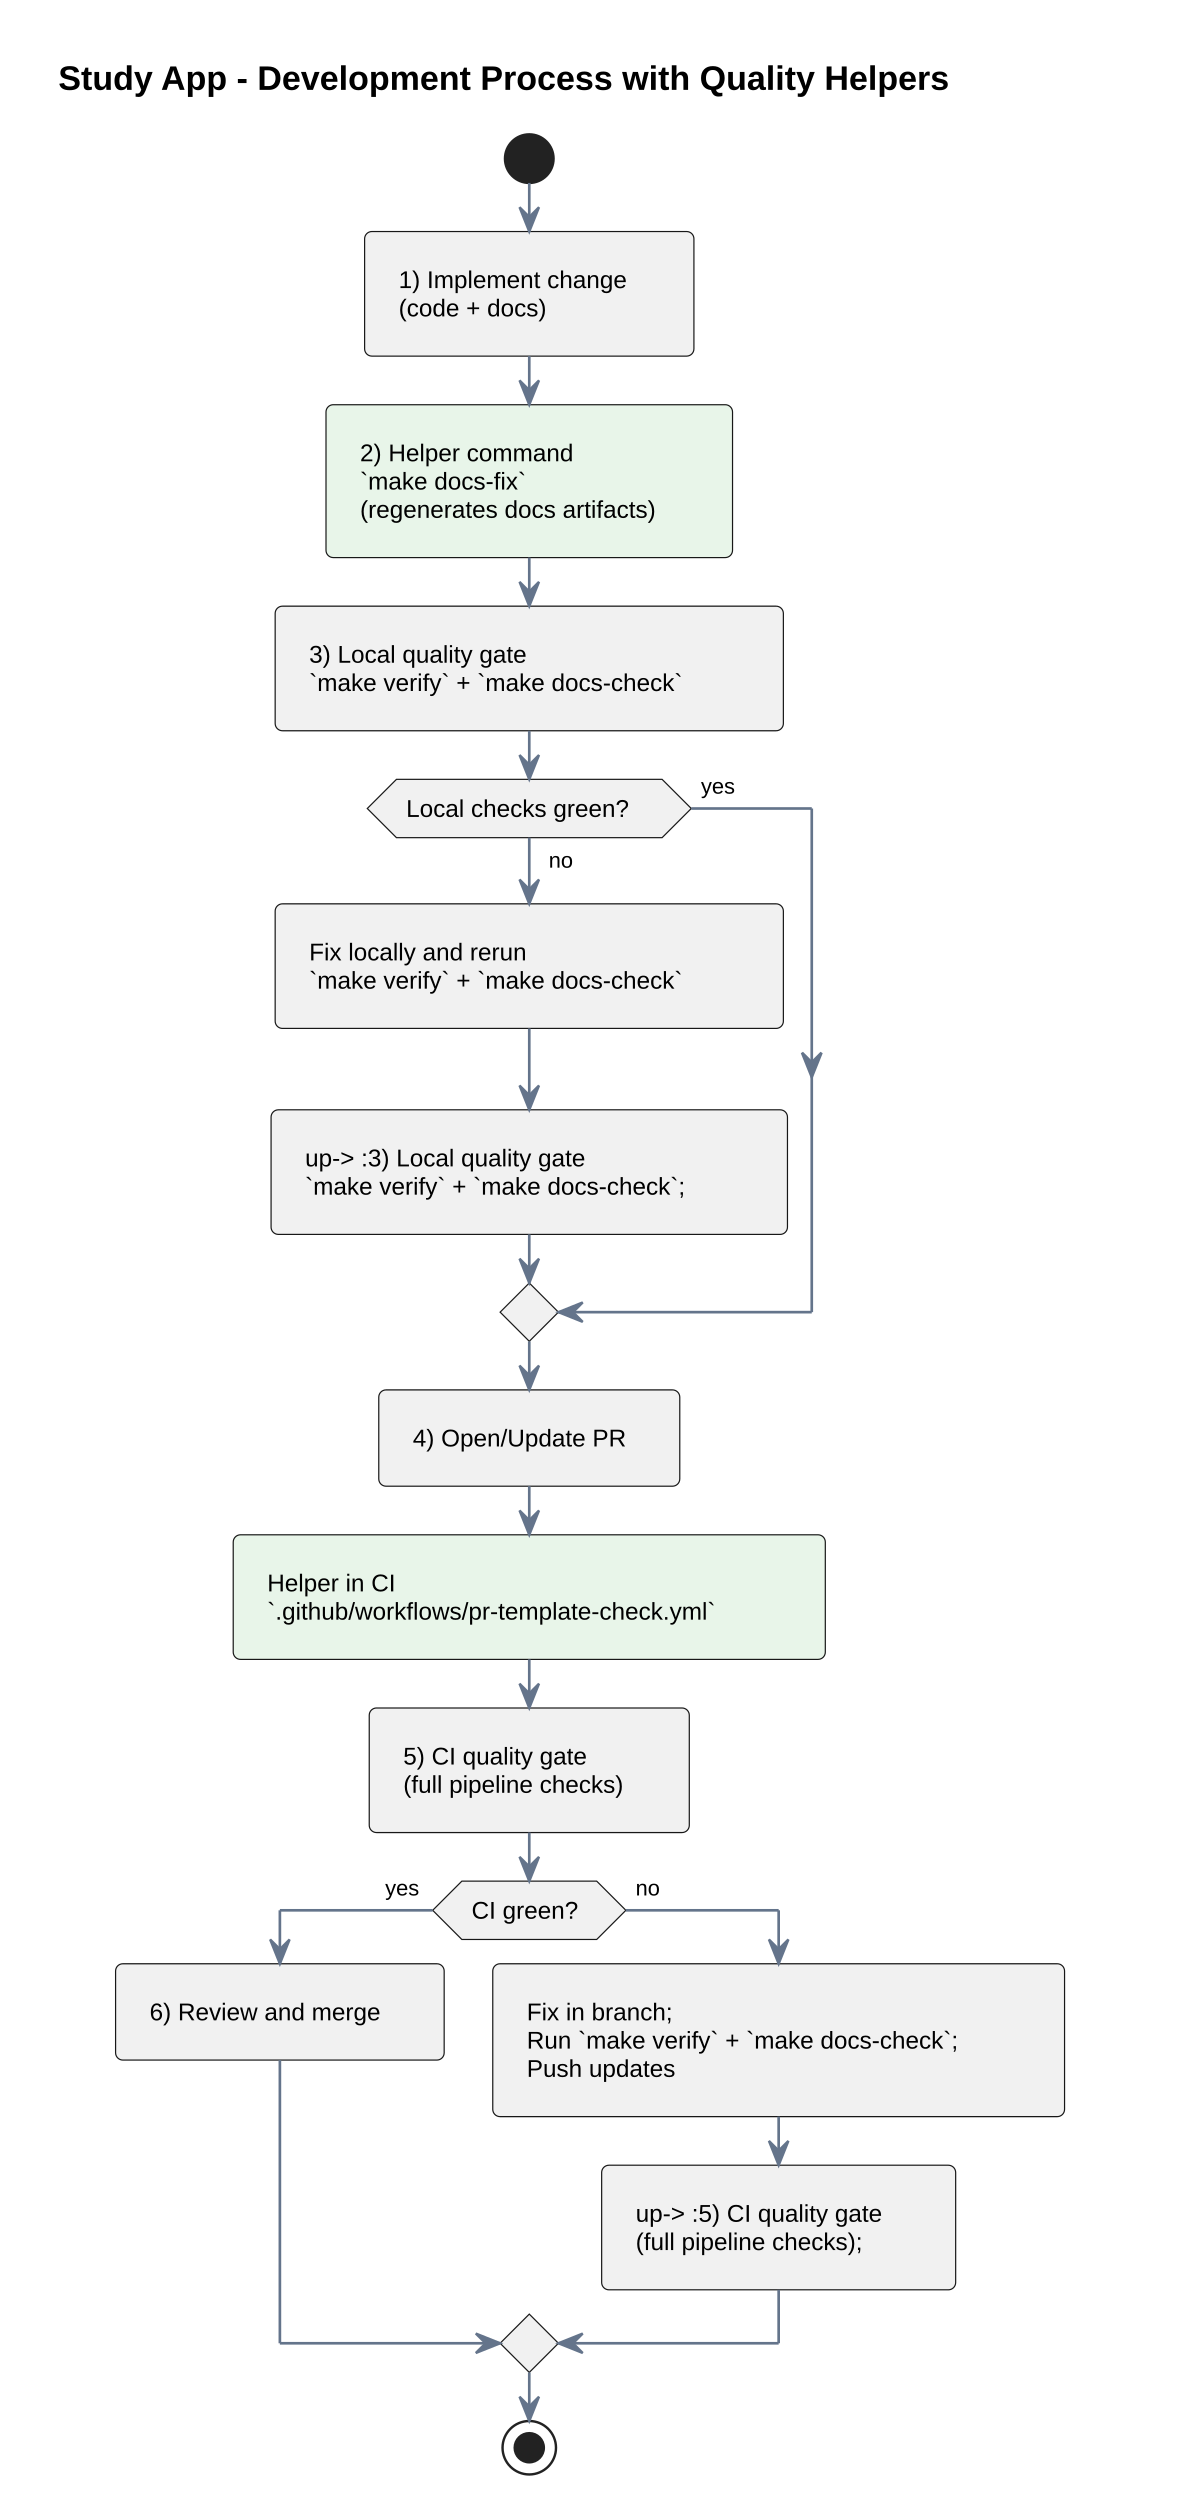
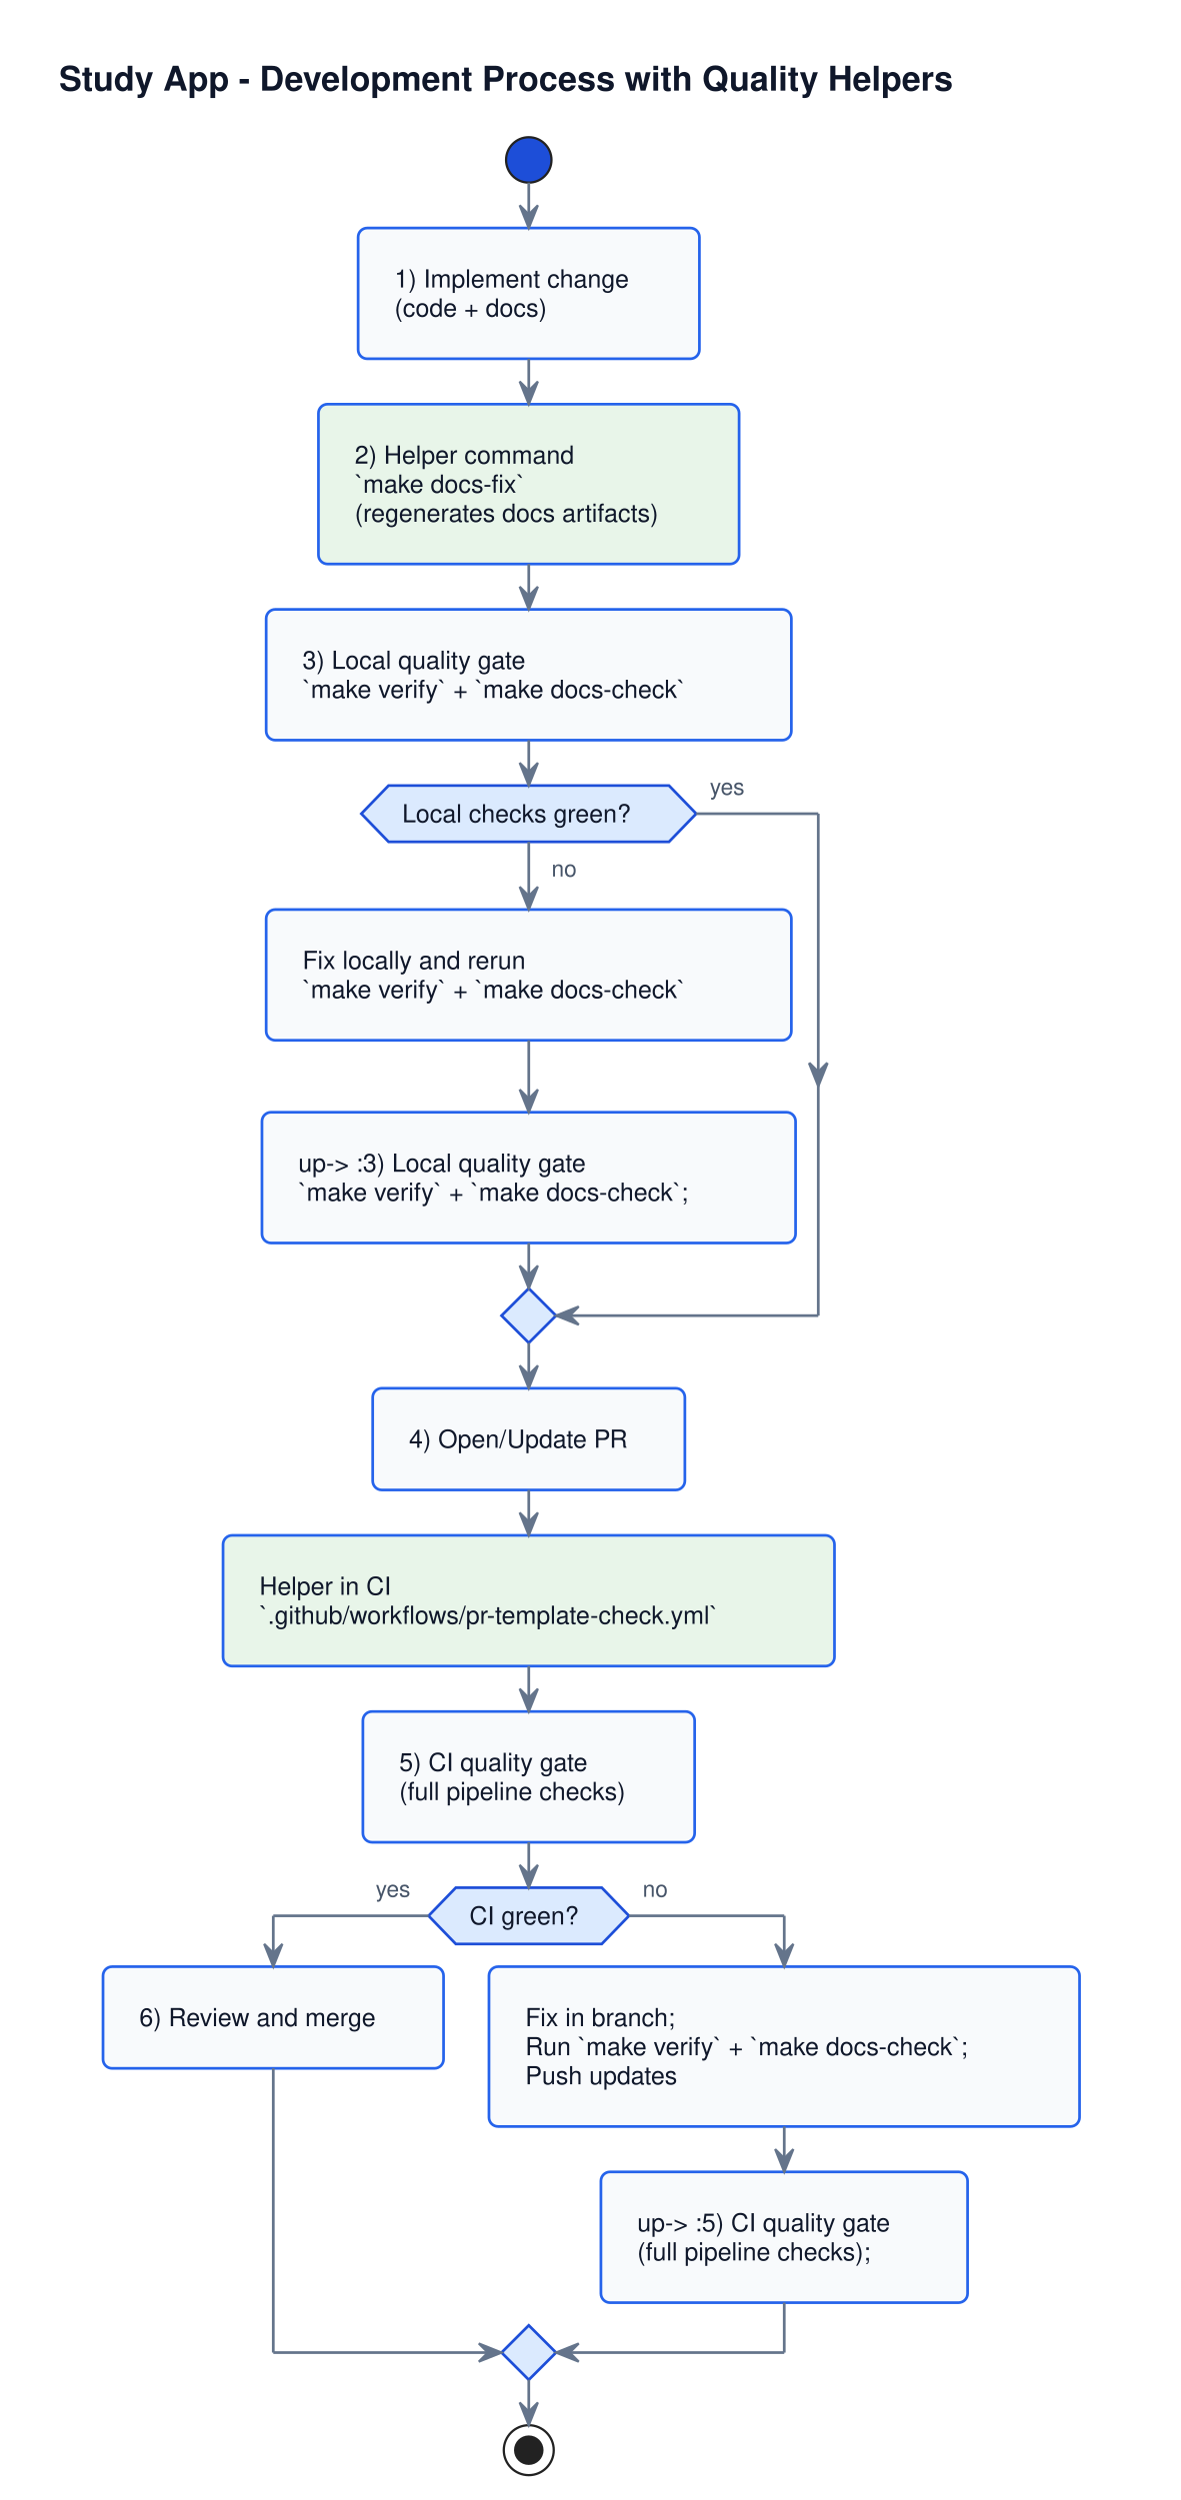
- <svg xmlns="http://www.w3.org/2000/svg" contentStyleType="text/css" data-diagram-type="ACTIVITY" height="1029px" preserveAspectRatio="none" style="width:485px;height:1029px;background:#FFFFFF;" version="1.1" viewBox="0 0 485 1029" width="485px" zoomAndPan="magnify">
+ <svg xmlns="http://www.w3.org/2000/svg" contentStyleType="text/css" data-diagram-type="ACTIVITY" height="1101px" preserveAspectRatio="none" style="width:520px;height:1101px;background:#FFFFFF;" version="1.1" viewBox="0 0 520 1101" width="520px" zoomAndPan="magnify">
  <defs />
  <g>
-     <g class="title" data-source-line="44">
-       <text fill="#000000" font-family="'Arial'" font-size="14" font-weight="bold" lengthAdjust="spacing" textLength="434.745" x="24" y="36.995">Study App - Development Process with Quality Helpers</text>
+     <g class="title" data-source-line="274">
+       <text fill="#0F172A" font-family="'Helvetica'" font-size="15" font-weight="bold" lengthAdjust="spacing" textLength="465.798" x="26" y="39.923">Study App - Development Process with Quality Helpers</text>
    </g>
-     <ellipse cx="217.847" cy="65.297" fill="#222222" rx="10" ry="10" style="stroke:#222222;stroke-width:1;" />
-     <rect fill="#F1F1F1" height="51.281" rx="3" ry="3" style="stroke:#181818;stroke-width:0.5;" width="135.544" x="150.075" y="95.297" />
-     <text fill="#000000" font-family="'Arial'" font-size="10" lengthAdjust="spacing" textLength="107.544" x="164.075" y="118.579">1) Implement change</text>
-     <text fill="#000000" font-family="'Arial'" font-size="10" lengthAdjust="spacing" textLength="69.829" x="164.075" y="130.22">(code + docs)</text>
-     <rect fill="#E8F5E9" height="62.922" rx="3" ry="3" style="stroke:#181818;stroke-width:0.5;" width="167.326" x="134.184" y="166.578" />
-     <text fill="#000000" font-family="'Arial'" font-size="10" lengthAdjust="spacing" textLength="99.595" x="148.184" y="189.86">2) Helper command</text>
-     <text fill="#000000" font-family="'Arial'" font-size="10" lengthAdjust="spacing" textLength="79.99" x="148.184" y="201.501">`make docs-fix`</text>
-     <text fill="#000000" font-family="'Arial'" font-size="10" lengthAdjust="spacing" textLength="139.326" x="148.184" y="213.142">(regenerates docs artifacts)</text>
-     <rect fill="#F1F1F1" height="51.281" rx="3" ry="3" style="stroke:#181818;stroke-width:0.5;" width="209.177" x="113.258" y="249.5" />
-     <text fill="#000000" font-family="'Arial'" font-size="10" lengthAdjust="spacing" textLength="102.651" x="127.258" y="272.782">3) Local quality gate</text>
-     <text fill="#000000" font-family="'Arial'" font-size="10" lengthAdjust="spacing" textLength="181.177" x="127.258" y="284.423">`make verify` + `make docs-check`</text>
-     <rect fill="#F1F1F1" height="51.281" rx="3" ry="3" style="stroke:#181818;stroke-width:0.5;" width="209.177" x="113.258" y="372.019" />
-     <text fill="#000000" font-family="'Arial'" font-size="10" lengthAdjust="spacing" textLength="101.846" x="127.258" y="395.302">Fix locally and rerun</text>
-     <text fill="#000000" font-family="'Arial'" font-size="10" lengthAdjust="spacing" textLength="181.177" x="127.258" y="406.942">`make verify` + `make docs-check`</text>
-     <rect fill="#F1F1F1" height="51.281" rx="3" ry="3" style="stroke:#181818;stroke-width:0.5;" width="212.546" x="111.574" y="456.801" />
-     <text fill="#000000" font-family="'Arial'" font-size="10" lengthAdjust="spacing" textLength="133.872" x="125.574" y="480.083">up-&gt; :3) Local quality gate</text>
-     <text fill="#000000" font-family="'Arial'" font-size="10" lengthAdjust="spacing" textLength="184.546" x="125.574" y="491.724">`make verify` + `make docs-check`;</text>
-     <polygon fill="#F1F1F1" points="163.173,320.781,272.521,320.781,284.521,332.781,272.521,344.781,163.173,344.781,151.173,332.781,163.173,320.781" style="stroke:#181818;stroke-width:0.5;" />
-     <text fill="#000000" font-family="'Arial'" font-size="9" lengthAdjust="spacing" textLength="11.21" x="225.847" y="357.135">no</text>
-     <text fill="#000000" font-family="'Arial'" font-size="10" lengthAdjust="spacing" textLength="101.348" x="167.173" y="336.243">Local checks green?</text>
-     <text fill="#000000" font-family="'Arial'" font-size="9" lengthAdjust="spacing" textLength="15.552" x="288.521" y="326.659">yes</text>
-     <polygon fill="#F1F1F1" points="217.847,528.082,229.847,540.082,217.847,552.082,205.847,540.082,217.847,528.082" style="stroke:#181818;stroke-width:0.5;" />
-     <rect fill="#F1F1F1" height="39.641" rx="3" ry="3" style="stroke:#181818;stroke-width:0.5;" width="123.894" x="155.9" y="572.082" />
-     <text fill="#000000" font-family="'Arial'" font-size="10" lengthAdjust="spacing" textLength="95.894" x="169.9" y="595.364">4) Open/Update PR</text>
-     <rect fill="#E8F5E9" height="51.281" rx="3" ry="3" style="stroke:#181818;stroke-width:0.5;" width="243.703" x="95.995" y="631.723" />
-     <text fill="#000000" font-family="'Arial'" font-size="10" lengthAdjust="spacing" textLength="58.467" x="109.995" y="655.005">Helper in CI</text>
-     <text fill="#000000" font-family="'Arial'" font-size="10" lengthAdjust="spacing" textLength="215.703" x="109.995" y="666.645">`.github/workflows/pr-template-check.yml`</text>
-     <rect fill="#F1F1F1" height="51.281" rx="3" ry="3" style="stroke:#181818;stroke-width:0.5;" width="131.735" x="151.979" y="703.004" />
-     <text fill="#000000" font-family="'Arial'" font-size="10" lengthAdjust="spacing" textLength="86.489" x="165.979" y="726.286">5) CI quality gate</text>
-     <text fill="#000000" font-family="'Arial'" font-size="10" lengthAdjust="spacing" textLength="103.735" x="165.979" y="737.927">(full pipeline checks)</text>
-     <polygon fill="#F1F1F1" points="190.087,774.285,245.607,774.285,257.607,786.285,245.607,798.285,190.087,798.285,178.087,786.285,190.087,774.285" style="stroke:#181818;stroke-width:0.5;" />
-     <text fill="#000000" font-family="'Arial'" font-size="10" lengthAdjust="spacing" textLength="47.52" x="194.087" y="789.747">CI green?</text>
-     <text fill="#000000" font-family="'Arial'" font-size="9" lengthAdjust="spacing" textLength="15.552" x="158.535" y="780.163">yes</text>
-     <text fill="#000000" font-family="'Arial'" font-size="9" lengthAdjust="spacing" textLength="11.21" x="261.607" y="780.163">no</text>
-     <rect fill="#F1F1F1" height="39.641" rx="3" ry="3" style="stroke:#181818;stroke-width:0.5;" width="135.246" x="47.575" y="808.285" />
-     <text fill="#000000" font-family="'Arial'" font-size="10" lengthAdjust="spacing" textLength="107.246" x="61.575" y="831.567">6) Review and merge</text>
-     <rect fill="#F1F1F1" height="62.922" rx="3" ry="3" style="stroke:#181818;stroke-width:0.5;" width="235.349" x="202.821" y="808.285" />
-     <text fill="#000000" font-family="'Arial'" font-size="10" lengthAdjust="spacing" textLength="68.052" x="216.821" y="831.567">Fix in branch;</text>
-     <text fill="#000000" font-family="'Arial'" font-size="10" lengthAdjust="spacing" textLength="207.349" x="216.821" y="843.208">Run `make verify` + `make docs-check`;</text>
-     <text fill="#000000" font-family="'Arial'" font-size="10" lengthAdjust="spacing" textLength="67.539" x="216.821" y="854.849">Push updates</text>
-     <rect fill="#F1F1F1" height="51.281" rx="3" ry="3" style="stroke:#181818;stroke-width:0.5;" width="145.71" x="247.641" y="891.207" />
-     <text fill="#000000" font-family="'Arial'" font-size="10" lengthAdjust="spacing" textLength="117.71" x="261.641" y="914.489">up-&gt; :5) CI quality gate</text>
-     <text fill="#000000" font-family="'Arial'" font-size="10" lengthAdjust="spacing" textLength="107.105" x="261.641" y="926.13">(full pipeline checks);</text>
-     <polygon fill="#F1F1F1" points="217.847,952.488,229.847,964.488,217.847,976.488,205.847,964.488,217.847,952.488" style="stroke:#181818;stroke-width:0.5;" />
-     <ellipse cx="217.847" cy="1007.488" fill="none" rx="11" ry="11" style="stroke:#222222;stroke-width:1;" />
-     <ellipse cx="217.847" cy="1007.488" fill="#222222" rx="6" ry="6" style="stroke:#222222;stroke-width:1;" />
-     <line style="stroke:#64748B;stroke-width:1.1;" x1="217.847" x2="217.847" y1="75.297" y2="95.297" />
-     <polygon fill="#64748B" points="213.847,85.297,217.847,95.297,221.847,85.297,217.847,89.297" style="stroke:#64748B;stroke-width:1;" />
-     <line style="stroke:#64748B;stroke-width:1.1;" x1="217.847" x2="217.847" y1="146.578" y2="166.578" />
-     <polygon fill="#64748B" points="213.847,156.578,217.847,166.578,221.847,156.578,217.847,160.578" style="stroke:#64748B;stroke-width:1;" />
-     <line style="stroke:#64748B;stroke-width:1.1;" x1="217.847" x2="217.847" y1="229.5" y2="249.5" />
-     <polygon fill="#64748B" points="213.847,239.5,217.847,249.5,221.847,239.5,217.847,243.5" style="stroke:#64748B;stroke-width:1;" />
-     <line style="stroke:#64748B;stroke-width:1.1;" x1="217.847" x2="217.847" y1="423.301" y2="456.801" />
-     <polygon fill="#64748B" points="213.847,446.801,217.847,456.801,221.847,446.801,217.847,450.801" style="stroke:#64748B;stroke-width:1;" />
-     <line style="stroke:#64748B;stroke-width:1.1;" x1="217.847" x2="217.847" y1="344.781" y2="372.019" />
-     <polygon fill="#64748B" points="213.847,362.019,217.847,372.019,221.847,362.019,217.847,366.019" style="stroke:#64748B;stroke-width:1;" />
-     <line style="stroke:#64748B;stroke-width:1.1;" x1="284.521" x2="334.12" y1="332.781" y2="332.781" />
-     <polygon fill="#64748B" points="330.12,433.301,334.12,443.301,338.12,433.301,334.12,437.301" style="stroke:#64748B;stroke-width:1.1;" />
-     <line style="stroke:#64748B;stroke-width:1.1;" x1="334.12" x2="334.12" y1="332.781" y2="540.082" />
-     <line style="stroke:#64748B;stroke-width:1.1;" x1="334.12" x2="229.847" y1="540.082" y2="540.082" />
-     <polygon fill="#64748B" points="239.847,536.082,229.847,540.082,239.847,544.082,235.847,540.082" style="stroke:#64748B;stroke-width:1;" />
-     <line style="stroke:#64748B;stroke-width:1.1;" x1="217.847" x2="217.847" y1="508.082" y2="528.082" />
-     <polygon fill="#64748B" points="213.847,518.082,217.847,528.082,221.847,518.082,217.847,522.082" style="stroke:#64748B;stroke-width:1;" />
-     <line style="stroke:#64748B;stroke-width:1.1;" x1="217.847" x2="217.847" y1="300.781" y2="320.781" />
-     <polygon fill="#64748B" points="213.847,310.781,217.847,320.781,221.847,310.781,217.847,314.781" style="stroke:#64748B;stroke-width:1;" />
-     <line style="stroke:#64748B;stroke-width:1.1;" x1="217.847" x2="217.847" y1="552.082" y2="572.082" />
-     <polygon fill="#64748B" points="213.847,562.082,217.847,572.082,221.847,562.082,217.847,566.082" style="stroke:#64748B;stroke-width:1;" />
-     <line style="stroke:#64748B;stroke-width:1.1;" x1="217.847" x2="217.847" y1="611.723" y2="631.723" />
-     <polygon fill="#64748B" points="213.847,621.723,217.847,631.723,221.847,621.723,217.847,625.723" style="stroke:#64748B;stroke-width:1;" />
-     <line style="stroke:#64748B;stroke-width:1.1;" x1="217.847" x2="217.847" y1="683.004" y2="703.004" />
-     <polygon fill="#64748B" points="213.847,693.004,217.847,703.004,221.847,693.004,217.847,697.004" style="stroke:#64748B;stroke-width:1;" />
-     <line style="stroke:#64748B;stroke-width:1.1;" x1="320.496" x2="320.496" y1="871.207" y2="891.207" />
-     <polygon fill="#64748B" points="316.496,881.207,320.496,891.207,324.496,881.207,320.496,885.207" style="stroke:#64748B;stroke-width:1;" />
-     <line style="stroke:#64748B;stroke-width:1.1;" x1="178.087" x2="115.198" y1="786.285" y2="786.285" />
-     <line style="stroke:#64748B;stroke-width:1.1;" x1="115.198" x2="115.198" y1="786.285" y2="808.285" />
-     <polygon fill="#64748B" points="111.198,798.285,115.198,808.285,119.198,798.285,115.198,802.285" style="stroke:#64748B;stroke-width:1;" />
-     <line style="stroke:#64748B;stroke-width:1.1;" x1="257.607" x2="320.496" y1="786.285" y2="786.285" />
-     <line style="stroke:#64748B;stroke-width:1.1;" x1="320.496" x2="320.496" y1="786.285" y2="808.285" />
-     <polygon fill="#64748B" points="316.496,798.285,320.496,808.285,324.496,798.285,320.496,802.285" style="stroke:#64748B;stroke-width:1;" />
-     <line style="stroke:#64748B;stroke-width:1.1;" x1="115.198" x2="115.198" y1="847.926" y2="964.488" />
-     <line style="stroke:#64748B;stroke-width:1.1;" x1="115.198" x2="205.847" y1="964.488" y2="964.488" />
-     <polygon fill="#64748B" points="195.847,960.488,205.847,964.488,195.847,968.488,199.847,964.488" style="stroke:#64748B;stroke-width:1;" />
-     <line style="stroke:#64748B;stroke-width:1.1;" x1="320.496" x2="320.496" y1="942.488" y2="964.488" />
-     <line style="stroke:#64748B;stroke-width:1.1;" x1="320.496" x2="229.847" y1="964.488" y2="964.488" />
-     <polygon fill="#64748B" points="239.847,960.488,229.847,964.488,239.847,968.488,235.847,964.488" style="stroke:#64748B;stroke-width:1;" />
-     <line style="stroke:#64748B;stroke-width:1.1;" x1="217.847" x2="217.847" y1="754.285" y2="774.285" />
-     <polygon fill="#64748B" points="213.847,764.285,217.847,774.285,221.847,764.285,217.847,768.285" style="stroke:#64748B;stroke-width:1;" />
-     <line style="stroke:#64748B;stroke-width:1.1;" x1="217.847" x2="217.847" y1="976.488" y2="996.488" />
-     <polygon fill="#64748B" points="213.847,986.488,217.847,996.488,221.847,986.488,217.847,990.488" style="stroke:#64748B;stroke-width:1;" />
+     <ellipse cx="232.871" cy="70.461" fill="#1D4ED8" rx="10" ry="10" style="stroke:#222222;stroke-width:1;" />
+     <rect fill="#F8FAFC" height="57.609" rx="4" ry="4" style="stroke:#2563EB;stroke-width:1.2;" width="150.298" x="157.722" y="100.461" />
+     <text fill="#0F172A" font-family="'Helvetica'" font-size="11" lengthAdjust="spacing" textLength="118.298" x="173.722" y="126.671">1) Implement change</text>
+     <text fill="#0F172A" font-family="'Helvetica'" font-size="11" lengthAdjust="spacing" textLength="76.812" x="173.722" y="139.476">(code + docs)</text>
+     <rect fill="#E8F5E9" height="70.414" rx="4" ry="4" style="stroke:#2563EB;stroke-width:1.2;" width="185.259" x="140.242" y="178.07" />
+     <text fill="#0F172A" font-family="'Helvetica'" font-size="11" lengthAdjust="spacing" textLength="109.554" x="156.242" y="204.281">2) Helper command</text>
+     <text fill="#0F172A" font-family="'Helvetica'" font-size="11" lengthAdjust="spacing" textLength="87.989" x="156.242" y="217.085">`make docs-fix`</text>
+     <text fill="#0F172A" font-family="'Helvetica'" font-size="11" lengthAdjust="spacing" textLength="153.259" x="156.242" y="229.89">(regenerates docs artifacts)</text>
+     <rect fill="#F8FAFC" height="57.609" rx="4" ry="4" style="stroke:#2563EB;stroke-width:1.2;" width="231.294" x="117.224" y="268.484" />
+     <text fill="#0F172A" font-family="'Helvetica'" font-size="11" lengthAdjust="spacing" textLength="112.916" x="133.224" y="294.695">3) Local quality gate</text>
+     <text fill="#0F172A" font-family="'Helvetica'" font-size="11" lengthAdjust="spacing" textLength="199.294" x="133.224" y="307.5">`make verify` + `make docs-check`</text>
+     <rect fill="#F8FAFC" height="57.609" rx="4" ry="4" style="stroke:#2563EB;stroke-width:1.2;" width="231.294" x="117.224" y="400.719" />
+     <text fill="#0F172A" font-family="'Helvetica'" font-size="11" lengthAdjust="spacing" textLength="112.03" x="133.224" y="426.929">Fix locally and rerun</text>
+     <text fill="#0F172A" font-family="'Helvetica'" font-size="11" lengthAdjust="spacing" textLength="199.294" x="133.224" y="439.734">`make verify` + `make docs-check`</text>
+     <rect fill="#F8FAFC" height="57.609" rx="4" ry="4" style="stroke:#2563EB;stroke-width:1.2;" width="235" x="115.371" y="490.029" />
+     <text fill="#0F172A" font-family="'Helvetica'" font-size="11" lengthAdjust="spacing" textLength="147.259" x="131.371" y="516.24">up-&gt; :3) Local quality gate</text>
+     <text fill="#0F172A" font-family="'Helvetica'" font-size="11" lengthAdjust="spacing" textLength="203" x="131.371" y="529.044">`make verify` + `make docs-check`;</text>
+     <polygon fill="#DBEAFE" points="171.13,346.094,294.612,346.094,306.612,358.496,294.612,370.898,171.13,370.898,159.13,358.496,171.13,346.094" style="stroke:#1D4ED8;stroke-width:1.2;" />
+     <text fill="#475569" font-family="'Helvetica'" font-size="10" lengthAdjust="spacing" textLength="12.456" x="242.871" y="386.181">no</text>
+     <text fill="#0F172A" font-family="'Helvetica'" font-size="11" lengthAdjust="spacing" textLength="111.482" x="177.13" y="362.304">Local checks green?</text>
+     <text fill="#475569" font-family="'Helvetica'" font-size="10" lengthAdjust="spacing" textLength="17.28" x="312.612" y="350.138">yes</text>
+     <polygon fill="#DBEAFE" points="232.871,567.639,244.871,579.639,232.871,591.639,220.871,579.639,232.871,567.639" style="stroke:#1D4ED8;stroke-width:1.2;" />
+     <rect fill="#F8FAFC" height="44.805" rx="4" ry="4" style="stroke:#2563EB;stroke-width:1.2;" width="137.483" x="164.13" y="611.639" />
+     <text fill="#0F172A" font-family="'Helvetica'" font-size="11" lengthAdjust="spacing" textLength="105.483" x="180.13" y="637.849">4) Open/Update PR</text>
+     <rect fill="#E8F5E9" height="57.609" rx="4" ry="4" style="stroke:#2563EB;stroke-width:1.2;" width="269.273" x="98.234" y="676.443" />
+     <text fill="#0F172A" font-family="'Helvetica'" font-size="11" lengthAdjust="spacing" textLength="64.314" x="114.234" y="702.654">Helper in CI</text>
+     <text fill="#0F172A" font-family="'Helvetica'" font-size="11" lengthAdjust="spacing" textLength="237.273" x="114.234" y="715.458">`.github/workflows/pr-template-check.yml`</text>
+     <rect fill="#F8FAFC" height="57.609" rx="4" ry="4" style="stroke:#2563EB;stroke-width:1.2;" width="146.109" x="159.816" y="754.053" />
+     <text fill="#0F172A" font-family="'Helvetica'" font-size="11" lengthAdjust="spacing" textLength="95.138" x="175.816" y="780.263">5) CI quality gate</text>
+     <text fill="#0F172A" font-family="'Helvetica'" font-size="11" lengthAdjust="spacing" textLength="114.109" x="175.816" y="793.068">(full pipeline checks)</text>
+     <polygon fill="#DBEAFE" points="200.735,831.662,265.007,831.662,277.007,844.064,265.007,856.467,200.735,856.467,188.735,844.064,200.735,831.662" style="stroke:#1D4ED8;stroke-width:1.2;" />
+     <text fill="#0F172A" font-family="'Helvetica'" font-size="11" lengthAdjust="spacing" textLength="52.272" x="206.735" y="847.873">CI green?</text>
+     <text fill="#475569" font-family="'Helvetica'" font-size="10" lengthAdjust="spacing" textLength="17.28" x="165.455" y="835.706">yes</text>
+     <text fill="#475569" font-family="'Helvetica'" font-size="10" lengthAdjust="spacing" textLength="12.456" x="283.007" y="835.706">no</text>
+     <rect fill="#F8FAFC" height="44.805" rx="4" ry="4" style="stroke:#2563EB;stroke-width:1.2;" width="149.971" x="45.372" y="866.467" />
+     <text fill="#0F172A" font-family="'Helvetica'" font-size="11" lengthAdjust="spacing" textLength="117.971" x="61.372" y="892.677">6) Review and merge</text>
+     <rect fill="#F8FAFC" height="70.414" rx="4" ry="4" style="stroke:#2563EB;stroke-width:1.2;" width="260.084" x="215.343" y="866.467" />
+     <text fill="#0F172A" font-family="'Helvetica'" font-size="11" lengthAdjust="spacing" textLength="74.857" x="231.343" y="892.677">Fix in branch;</text>
+     <text fill="#0F172A" font-family="'Helvetica'" font-size="11" lengthAdjust="spacing" textLength="228.083" x="231.343" y="905.482">Run `make verify` + `make docs-check`;</text>
+     <text fill="#0F172A" font-family="'Helvetica'" font-size="11" lengthAdjust="spacing" textLength="74.293" x="231.343" y="918.287">Push updates</text>
+     <rect fill="#F8FAFC" height="57.609" rx="4" ry="4" style="stroke:#2563EB;stroke-width:1.2;" width="161.481" x="264.644" y="956.881" />
+     <text fill="#0F172A" font-family="'Helvetica'" font-size="11" lengthAdjust="spacing" textLength="129.481" x="280.644" y="983.091">up-&gt; :5) CI quality gate</text>
+     <text fill="#0F172A" font-family="'Helvetica'" font-size="11" lengthAdjust="spacing" textLength="117.815" x="280.644" y="995.896">(full pipeline checks);</text>
+     <polygon fill="#DBEAFE" points="232.871,1024.49,244.871,1036.49,232.871,1048.49,220.871,1036.49,232.871,1024.49" style="stroke:#1D4ED8;stroke-width:1.2;" />
+     <ellipse cx="232.871" cy="1079.49" fill="none" rx="11" ry="11" style="stroke:#222222;stroke-width:1;" />
+     <ellipse cx="232.871" cy="1079.49" fill="#222222" rx="6" ry="6" style="stroke:#222222;stroke-width:1;" />
+     <line style="stroke:#64748B;stroke-width:1.2;" x1="232.871" x2="232.871" y1="80.461" y2="100.461" />
+     <polygon fill="#64748B" points="228.871,90.461,232.871,100.461,236.871,90.461,232.871,94.461" style="stroke:#64748B;stroke-width:1;" />
+     <line style="stroke:#64748B;stroke-width:1.2;" x1="232.871" x2="232.871" y1="158.07" y2="178.07" />
+     <polygon fill="#64748B" points="228.871,168.07,232.871,178.07,236.871,168.07,232.871,172.07" style="stroke:#64748B;stroke-width:1;" />
+     <line style="stroke:#64748B;stroke-width:1.2;" x1="232.871" x2="232.871" y1="248.484" y2="268.484" />
+     <polygon fill="#64748B" points="228.871,258.484,232.871,268.484,236.871,258.484,232.871,262.484" style="stroke:#64748B;stroke-width:1;" />
+     <line style="stroke:#64748B;stroke-width:1.2;" x1="232.871" x2="232.871" y1="458.328" y2="490.029" />
+     <polygon fill="#64748B" points="228.871,480.029,232.871,490.029,236.871,480.029,232.871,484.029" style="stroke:#64748B;stroke-width:1;" />
+     <line style="stroke:#64748B;stroke-width:1.2;" x1="232.871" x2="232.871" y1="370.898" y2="400.719" />
+     <polygon fill="#64748B" points="228.871,390.719,232.871,400.719,236.871,390.719,232.871,394.719" style="stroke:#64748B;stroke-width:1;" />
+     <line style="stroke:#64748B;stroke-width:1.2;" x1="306.612" x2="360.371" y1="358.496" y2="358.496" />
+     <polygon fill="#64748B" points="356.371,468.328,360.371,478.328,364.371,468.328,360.371,472.328" style="stroke:#64748B;stroke-width:1.2;" />
+     <line style="stroke:#64748B;stroke-width:1.2;" x1="360.371" x2="360.371" y1="358.496" y2="579.639" />
+     <line style="stroke:#64748B;stroke-width:1.2;" x1="360.371" x2="244.871" y1="579.639" y2="579.639" />
+     <polygon fill="#64748B" points="254.871,575.639,244.871,579.639,254.871,583.639,250.871,579.639" style="stroke:#64748B;stroke-width:1;" />
+     <line style="stroke:#64748B;stroke-width:1.2;" x1="232.871" x2="232.871" y1="547.639" y2="567.639" />
+     <polygon fill="#64748B" points="228.871,557.639,232.871,567.639,236.871,557.639,232.871,561.639" style="stroke:#64748B;stroke-width:1;" />
+     <line style="stroke:#64748B;stroke-width:1.2;" x1="232.871" x2="232.871" y1="326.094" y2="346.094" />
+     <polygon fill="#64748B" points="228.871,336.094,232.871,346.094,236.871,336.094,232.871,340.094" style="stroke:#64748B;stroke-width:1;" />
+     <line style="stroke:#64748B;stroke-width:1.2;" x1="232.871" x2="232.871" y1="591.639" y2="611.639" />
+     <polygon fill="#64748B" points="228.871,601.639,232.871,611.639,236.871,601.639,232.871,605.639" style="stroke:#64748B;stroke-width:1;" />
+     <line style="stroke:#64748B;stroke-width:1.2;" x1="232.871" x2="232.871" y1="656.443" y2="676.443" />
+     <polygon fill="#64748B" points="228.871,666.443,232.871,676.443,236.871,666.443,232.871,670.443" style="stroke:#64748B;stroke-width:1;" />
+     <line style="stroke:#64748B;stroke-width:1.2;" x1="232.871" x2="232.871" y1="734.053" y2="754.053" />
+     <polygon fill="#64748B" points="228.871,744.053,232.871,754.053,236.871,744.053,232.871,748.053" style="stroke:#64748B;stroke-width:1;" />
+     <line style="stroke:#64748B;stroke-width:1.2;" x1="345.385" x2="345.385" y1="936.881" y2="956.881" />
+     <polygon fill="#64748B" points="341.385,946.881,345.385,956.881,349.385,946.881,345.385,950.881" style="stroke:#64748B;stroke-width:1;" />
+     <line style="stroke:#64748B;stroke-width:1.2;" x1="188.735" x2="120.357" y1="844.064" y2="844.064" />
+     <line style="stroke:#64748B;stroke-width:1.2;" x1="120.357" x2="120.357" y1="844.064" y2="866.467" />
+     <polygon fill="#64748B" points="116.357,856.467,120.357,866.467,124.357,856.467,120.357,860.467" style="stroke:#64748B;stroke-width:1;" />
+     <line style="stroke:#64748B;stroke-width:1.2;" x1="277.007" x2="345.385" y1="844.064" y2="844.064" />
+     <line style="stroke:#64748B;stroke-width:1.2;" x1="345.385" x2="345.385" y1="844.064" y2="866.467" />
+     <polygon fill="#64748B" points="341.385,856.467,345.385,866.467,349.385,856.467,345.385,860.467" style="stroke:#64748B;stroke-width:1;" />
+     <line style="stroke:#64748B;stroke-width:1.2;" x1="120.357" x2="120.357" y1="911.271" y2="1036.49" />
+     <line style="stroke:#64748B;stroke-width:1.2;" x1="120.357" x2="220.871" y1="1036.49" y2="1036.49" />
+     <polygon fill="#64748B" points="210.871,1032.49,220.871,1036.49,210.871,1040.49,214.871,1036.49" style="stroke:#64748B;stroke-width:1;" />
+     <line style="stroke:#64748B;stroke-width:1.2;" x1="345.385" x2="345.385" y1="1014.49" y2="1036.49" />
+     <line style="stroke:#64748B;stroke-width:1.2;" x1="345.385" x2="244.871" y1="1036.49" y2="1036.49" />
+     <polygon fill="#64748B" points="254.871,1032.49,244.871,1036.49,254.871,1040.49,250.871,1036.49" style="stroke:#64748B;stroke-width:1;" />
+     <line style="stroke:#64748B;stroke-width:1.2;" x1="232.871" x2="232.871" y1="811.662" y2="831.662" />
+     <polygon fill="#64748B" points="228.871,821.662,232.871,831.662,236.871,821.662,232.871,825.662" style="stroke:#64748B;stroke-width:1;" />
+     <line style="stroke:#64748B;stroke-width:1.2;" x1="232.871" x2="232.871" y1="1048.49" y2="1068.49" />
+     <polygon fill="#64748B" points="228.871,1058.49,232.871,1068.49,236.871,1058.49,232.871,1062.49" style="stroke:#64748B;stroke-width:1;" />
  </g>
</svg>
